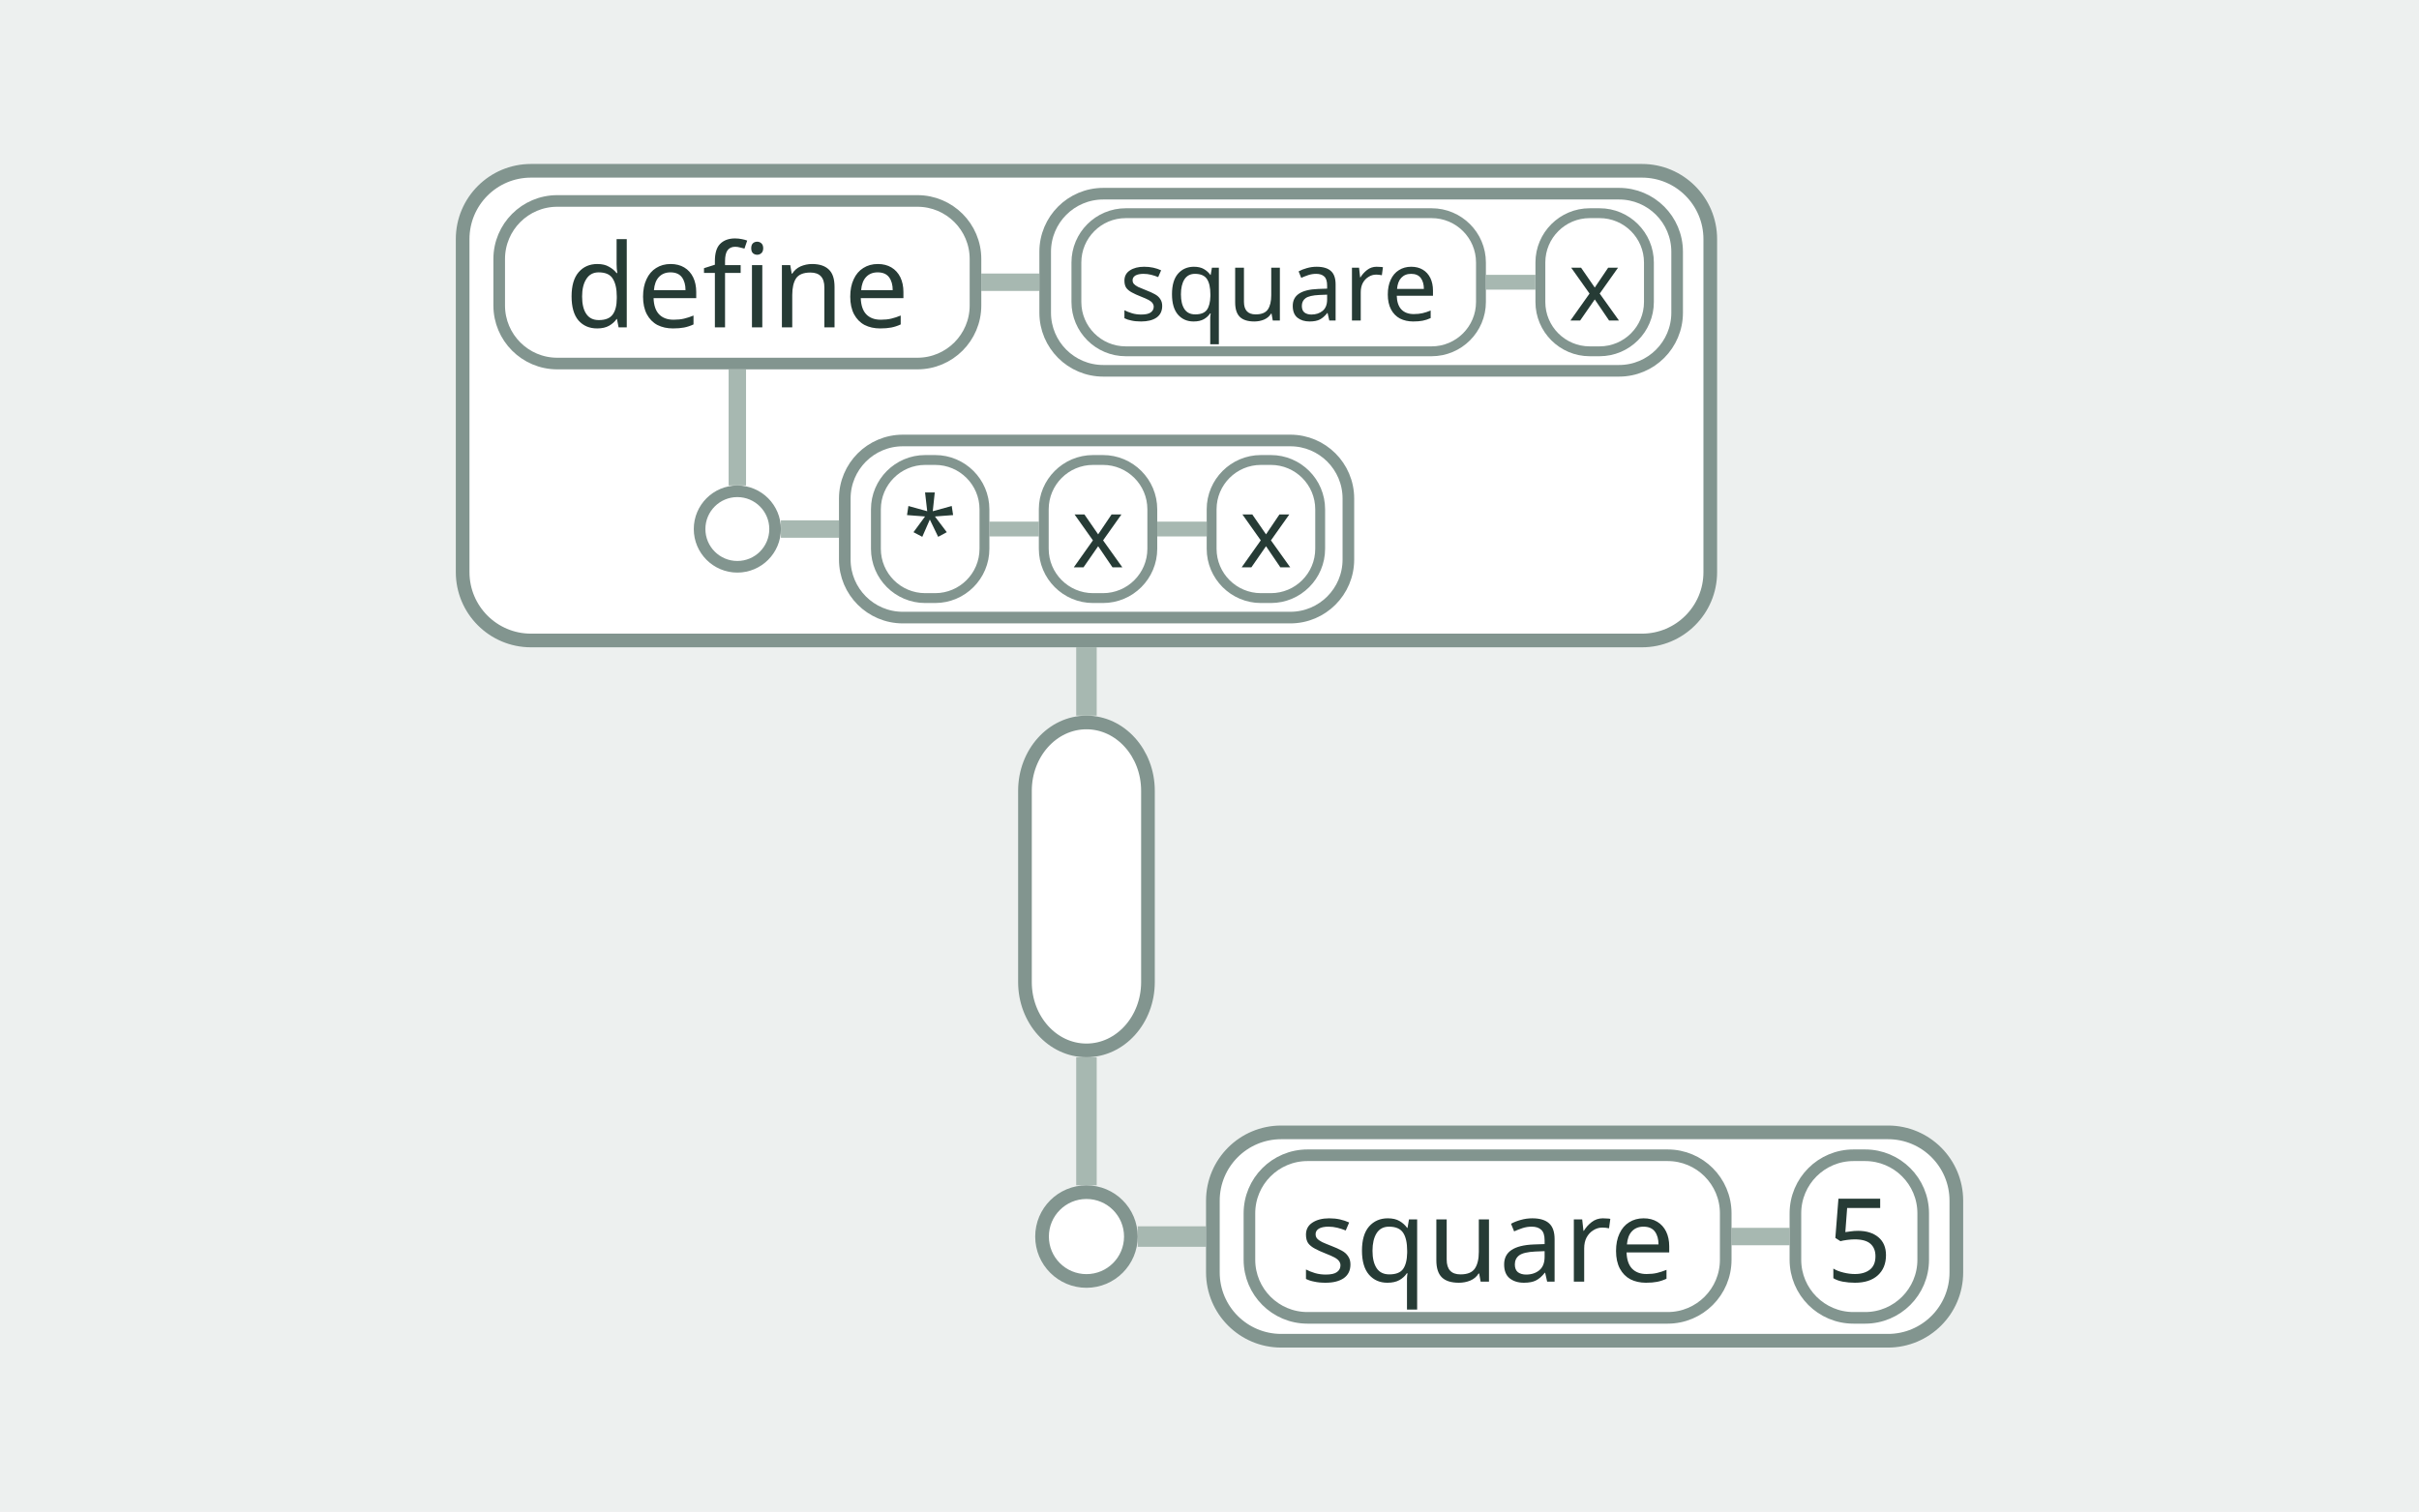
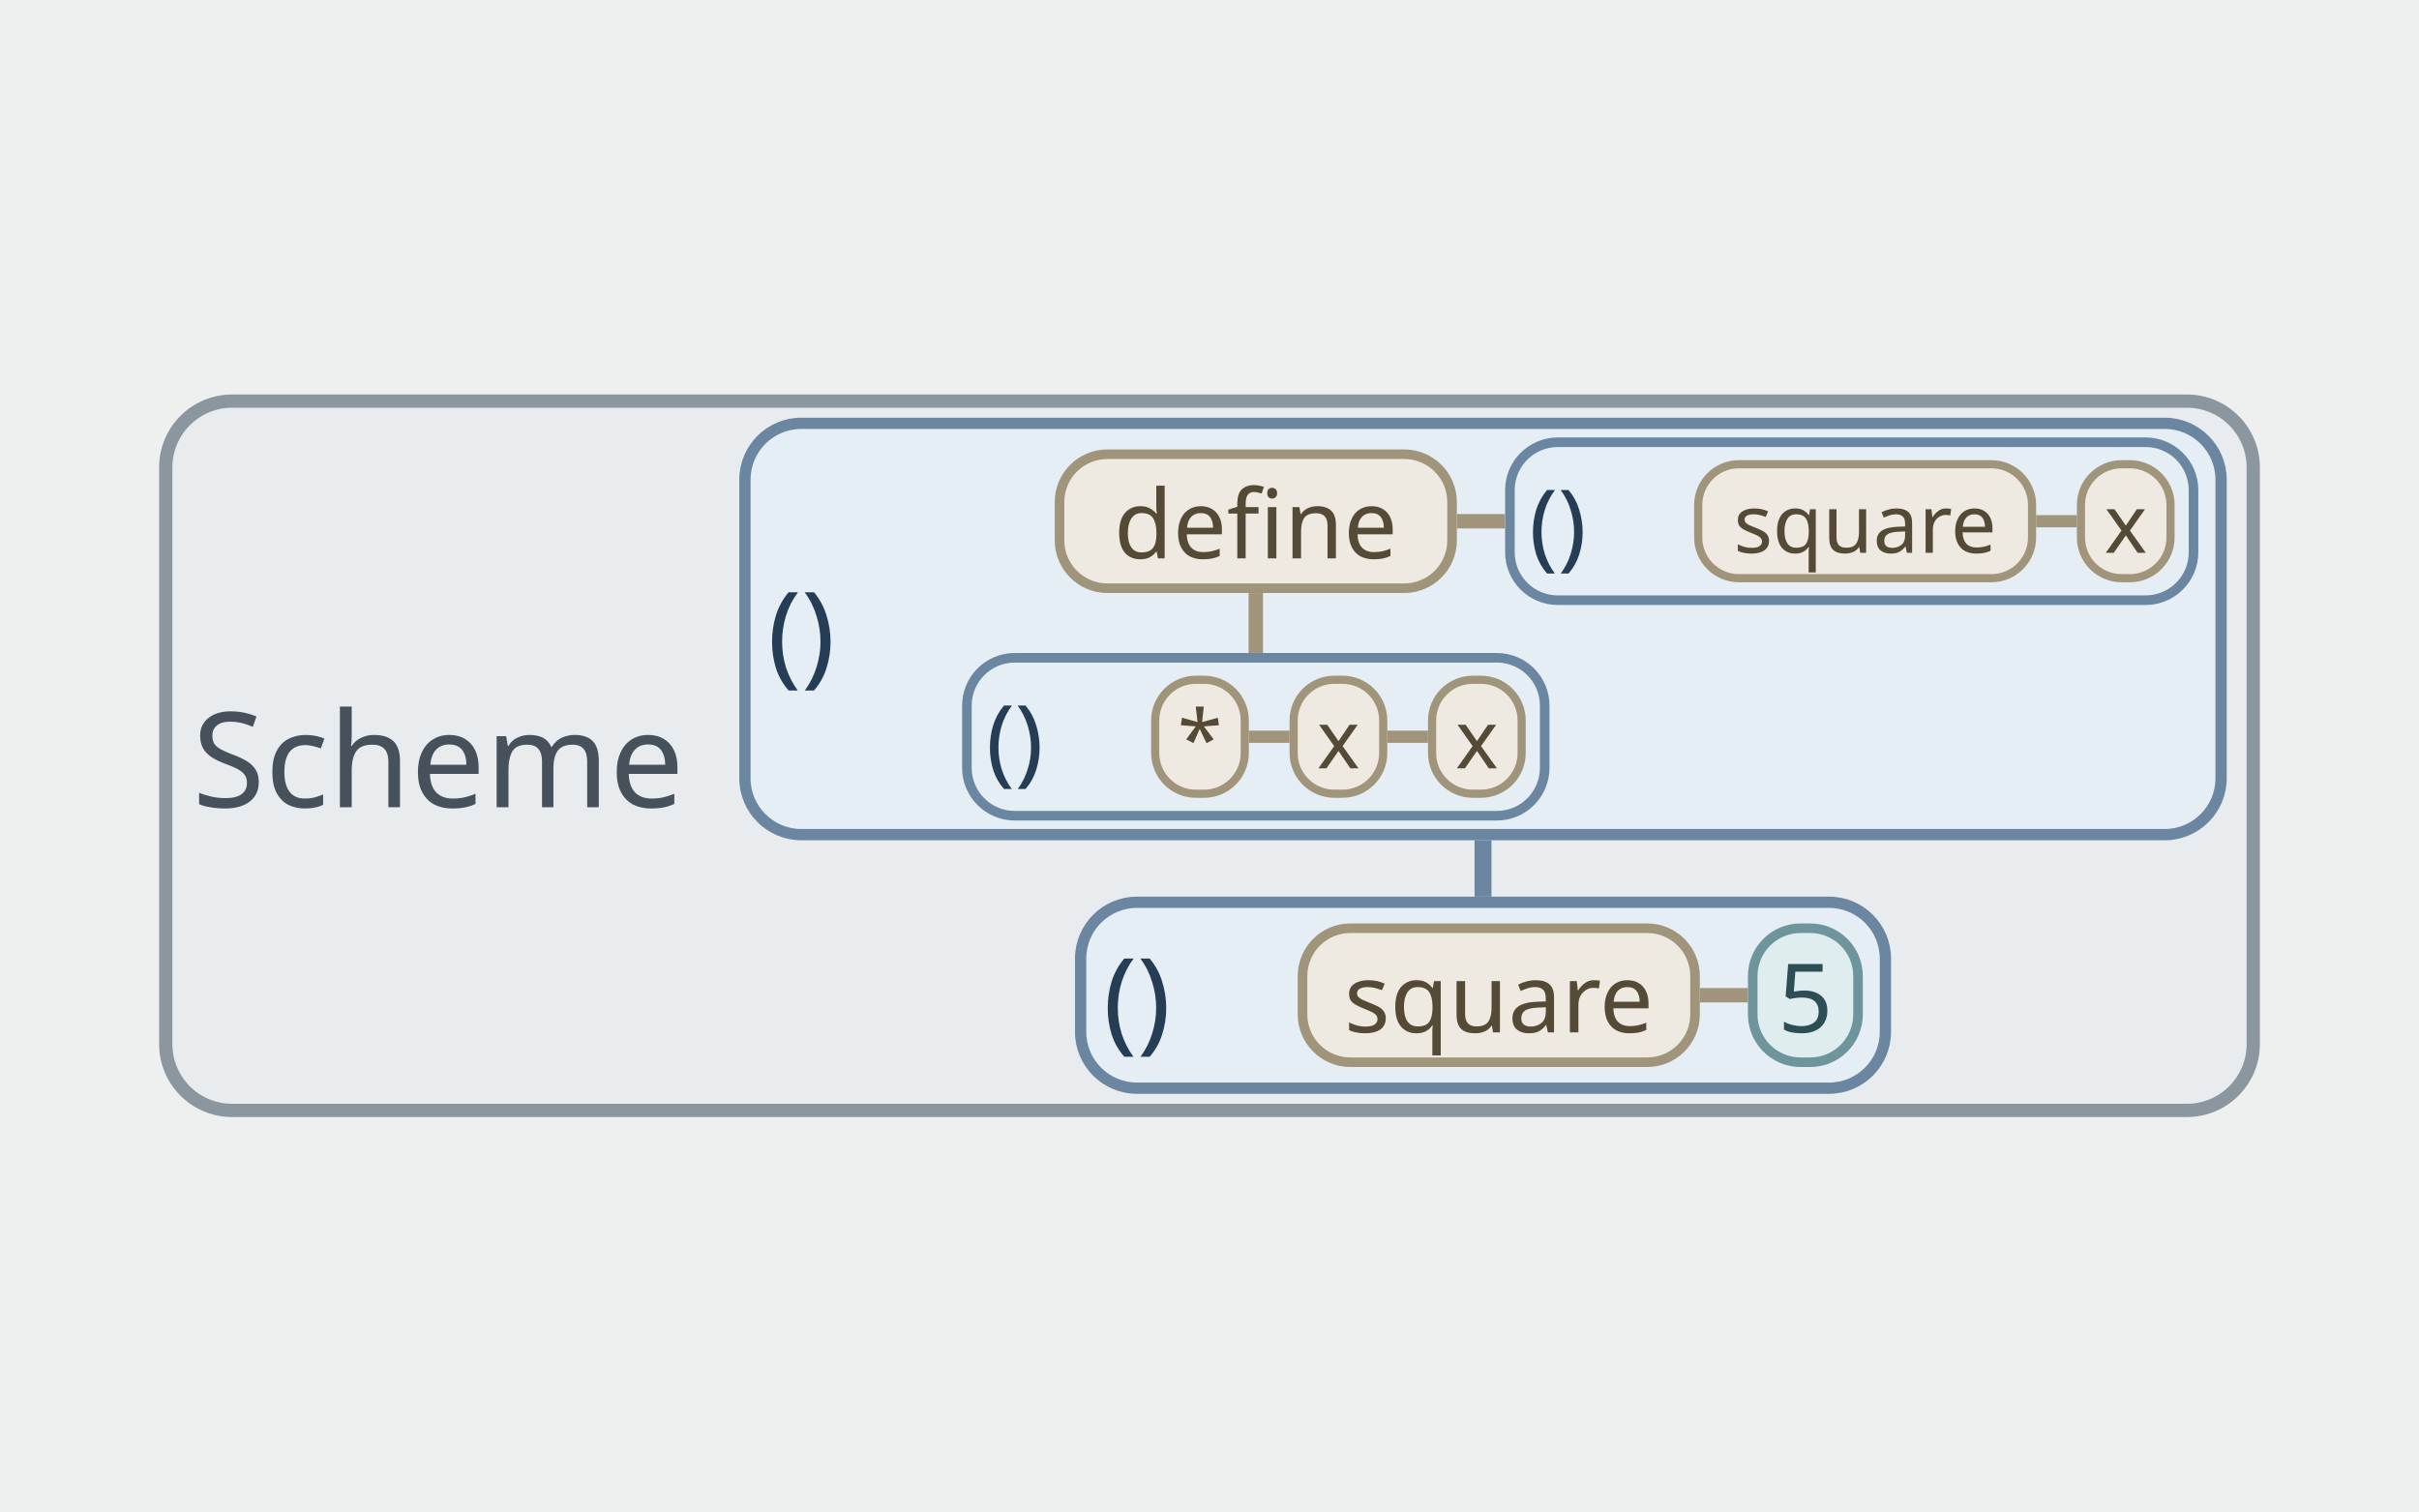
- <svg xmlns="http://www.w3.org/2000/svg" width="480" height="300" viewBox="-79.497 -29.688 177 110.625" preserveAspectRatio="xMidYMid meet" role="img">
-   <rect x="-79.497" y="-29.688" width="177" height="110.625" fill="#edf0ef" fill-opacity="1" />
-   <rect x="-0.75" y="17.688" width="1.5" height="5" fill="#a7b8b1" fill-opacity="1" />
+ <svg xmlns="http://www.w3.org/2000/svg" width="480" height="300" viewBox="-91.21 -57.006 182.419 114.012" preserveAspectRatio="xMidYMid meet" role="img">
+   <rect x="-91.21" y="-57.006" width="182.419" height="114.012" fill="#edf0ef" fill-opacity="1" />
  <g transform="translate(0 0) scale(1)">
-     <rect x="-45.645" y="-17.188" width="91.29" height="34.375" rx="5" fill="#ffffff" fill-opacity="1" stroke="#82958f" stroke-opacity="1" stroke-width="1" />
+     <rect x="-78.71" y="-26.75" width="157.419" height="53.5" rx="5" fill="#e9ecef" fill-opacity="1" stroke="#8c969f" stroke-opacity="1" stroke-width="1" />
+     <text x="-76.71" y="0" text-anchor="start" dominant-baseline="central" fill="#46515b" fill-opacity="1" font-family="sans-serif" font-size="10" textLength="36" lengthAdjust="spacingAndGlyphs" xml:space="preserve">Scheme</text>
  </g>
-   <rect x="-26.183" y="-2.656" width="1.275" height="8.5" fill="#a7b8b1" fill-opacity="1" />
-   <rect x="-7.695" y="-9.669" width="4.25" height="1.275" fill="#a7b8b1" fill-opacity="1" />
-   <g transform="translate(-25.545 -9.031) scale(0.85)">
-     <rect x="-20.5" y="-7" width="41" height="14" rx="5" fill="#ffffff" fill-opacity="1" stroke="#82958f" stroke-opacity="1" stroke-width="1" />
-     <text x="0" y="0" text-anchor="middle" dominant-baseline="central" fill="#263b35" fill-opacity="1" font-family="sans-serif" font-size="10" textLength="36" lengthAdjust="spacingAndGlyphs" xml:space="preserve">define</text>
+   <rect x="19.987" y="6.375" width="1.275" height="4.25" fill="#6b86a0" fill-opacity="1" />
+   <g transform="translate(20.625 -9.563) scale(0.85)">
+     <rect x="-65.482" y="-18.25" width="130.964" height="36.5" rx="5" fill="#e5edf5" fill-opacity="1" stroke="#6b86a0" stroke-opacity="1" stroke-width="1" />
+     <text x="-63.482" y="0" text-anchor="start" dominant-baseline="central" fill="#253d55" fill-opacity="1" font-family="sans-serif" font-size="10" textLength="12" lengthAdjust="spacingAndGlyphs" xml:space="preserve">()</text>
  </g>
-   <rect x="-22.358" y="8.394" width="4.25" height="1.275" fill="#a7b8b1" fill-opacity="1" />
-   <g transform="translate(-25.545 9.031) scale(0.85)">
-     <rect x="-3.25" y="-3.25" width="6.5" height="6.5" rx="7.5" fill="#ffffff" fill-opacity="1" stroke="#82958f" stroke-opacity="1" stroke-width="1" />
+   <rect x="2.949" y="-12.272" width="1.084" height="4.516" fill="#a0957b" fill-opacity="1" />
+   <rect x="18.663" y="-18.232" width="3.613" height="1.084" fill="#a0957b" fill-opacity="1" />
+   <g transform="translate(3.491 -17.691) scale(0.722)">
+     <rect x="-20.5" y="-7" width="41" height="14" rx="5" fill="#eeeae1" fill-opacity="1" stroke="#a0957b" stroke-opacity="1" stroke-width="1" />
+     <text x="0" y="0" text-anchor="middle" dominant-baseline="central" fill="#544a35" fill-opacity="1" font-family="sans-serif" font-size="10" textLength="36" lengthAdjust="spacingAndGlyphs" xml:space="preserve">define</text>
  </g>
-   <g transform="translate(0.741 9.031) scale(0.85)">
-     <rect x="-21.675" y="-7.625" width="43.35" height="15.25" rx="5" fill="#ffffff" fill-opacity="1" stroke="#82958f" stroke-opacity="1" stroke-width="1" />
+   <g transform="translate(3.491 -1.434) scale(0.722)">
+     <rect x="-30.175" y="-8.25" width="60.35" height="16.5" rx="5" fill="#e5edf5" fill-opacity="1" stroke="#6b86a0" stroke-opacity="1" stroke-width="1" />
+     <text x="-28.175" y="0" text-anchor="start" dominant-baseline="central" fill="#253d55" fill-opacity="1" font-family="sans-serif" font-size="10" textLength="12" lengthAdjust="spacingAndGlyphs" xml:space="preserve">()</text>
  </g>
-   <rect x="-7.1" y="8.489" width="3.612" height="1.084" fill="#a7b8b1" fill-opacity="1" />
-   <g transform="translate(-11.435 9.031) scale(0.722)">
-     <rect x="-5.5" y="-7" width="11" height="14" rx="5" fill="#ffffff" fill-opacity="1" stroke="#82958f" stroke-opacity="1" stroke-width="1" />
-     <text x="0" y="0" text-anchor="middle" dominant-baseline="central" fill="#263b35" fill-opacity="1" font-family="sans-serif" font-size="10" textLength="6" lengthAdjust="spacingAndGlyphs" xml:space="preserve">*</text>
+   <rect x="2.967" y="-1.895" width="3.071" height="0.921" fill="#a0957b" fill-opacity="1" />
+   <g transform="translate(-0.718 -1.434) scale(0.614)">
+     <rect x="-5.5" y="-7" width="11" height="14" rx="5" fill="#eeeae1" fill-opacity="1" stroke="#a0957b" stroke-opacity="1" stroke-width="1" />
+     <text x="0" y="0" text-anchor="middle" dominant-baseline="central" fill="#544a35" fill-opacity="1" font-family="sans-serif" font-size="10" textLength="6" lengthAdjust="spacingAndGlyphs" xml:space="preserve">*</text>
  </g>
-   <rect x="5.182" y="8.489" width="3.612" height="1.084" fill="#a7b8b1" fill-opacity="1" />
-   <g transform="translate(0.847 9.031) scale(0.722)">
-     <rect x="-5.5" y="-7" width="11" height="14" rx="5" fill="#ffffff" fill-opacity="1" stroke="#82958f" stroke-opacity="1" stroke-width="1" />
-     <text x="0" y="0" text-anchor="middle" dominant-baseline="central" fill="#263b35" fill-opacity="1" font-family="sans-serif" font-size="10" textLength="6" lengthAdjust="spacingAndGlyphs" xml:space="preserve">x</text>
+   <rect x="13.407" y="-1.895" width="3.071" height="0.921" fill="#a0957b" fill-opacity="1" />
+   <g transform="translate(9.722 -1.434) scale(0.614)">
+     <rect x="-5.5" y="-7" width="11" height="14" rx="5" fill="#eeeae1" fill-opacity="1" stroke="#a0957b" stroke-opacity="1" stroke-width="1" />
+     <text x="0" y="0" text-anchor="middle" dominant-baseline="central" fill="#544a35" fill-opacity="1" font-family="sans-serif" font-size="10" textLength="6" lengthAdjust="spacingAndGlyphs" xml:space="preserve">x</text>
  </g>
-   <g transform="translate(13.13 9.031) scale(0.722)">
-     <rect x="-5.5" y="-7" width="11" height="14" rx="5" fill="#ffffff" fill-opacity="1" stroke="#82958f" stroke-opacity="1" stroke-width="1" />
-     <text x="0" y="0" text-anchor="middle" dominant-baseline="central" fill="#263b35" fill-opacity="1" font-family="sans-serif" font-size="10" textLength="6" lengthAdjust="spacingAndGlyphs" xml:space="preserve">x</text>
+   <g transform="translate(20.162 -1.434) scale(0.614)">
+     <rect x="-5.5" y="-7" width="11" height="14" rx="5" fill="#eeeae1" fill-opacity="1" stroke="#a0957b" stroke-opacity="1" stroke-width="1" />
+     <text x="0" y="0" text-anchor="middle" dominant-baseline="central" fill="#544a35" fill-opacity="1" font-family="sans-serif" font-size="10" textLength="6" lengthAdjust="spacingAndGlyphs" xml:space="preserve">x</text>
  </g>
-   <g transform="translate(20.1 -9.031) scale(0.85)">
-     <rect x="-27.2" y="-7.625" width="54.4" height="15.25" rx="5" fill="#ffffff" fill-opacity="1" stroke="#82958f" stroke-opacity="1" stroke-width="1" />
+   <g transform="translate(48.43 -17.691) scale(0.722)">
+     <rect x="-35.7" y="-8.25" width="71.4" height="16.5" rx="5" fill="#e5edf5" fill-opacity="1" stroke="#6b86a0" stroke-opacity="1" stroke-width="1" />
+     <text x="-33.7" y="0" text-anchor="start" dominant-baseline="central" fill="#253d55" fill-opacity="1" font-family="sans-serif" font-size="10" textLength="12" lengthAdjust="spacingAndGlyphs" xml:space="preserve">()</text>
  </g>
-   <rect x="29.237" y="-9.573" width="3.612" height="1.084" fill="#a7b8b1" fill-opacity="1" />
-   <g transform="translate(14.065 -9.031) scale(0.722)">
-     <rect x="-20.5" y="-7" width="41" height="14" rx="5" fill="#ffffff" fill-opacity="1" stroke="#82958f" stroke-opacity="1" stroke-width="1" />
-     <text x="0" y="0" text-anchor="middle" dominant-baseline="central" fill="#263b35" fill-opacity="1" font-family="sans-serif" font-size="10" textLength="36" lengthAdjust="spacingAndGlyphs" xml:space="preserve">square</text>
+   <rect x="62.338" y="-18.151" width="3.071" height="0.921" fill="#a0957b" fill-opacity="1" />
+   <g transform="translate(49.442 -17.691) scale(0.614)">
+     <rect x="-20.5" y="-7" width="41" height="14" rx="5" fill="#eeeae1" fill-opacity="1" stroke="#a0957b" stroke-opacity="1" stroke-width="1" />
+     <text x="0" y="0" text-anchor="middle" dominant-baseline="central" fill="#544a35" fill-opacity="1" font-family="sans-serif" font-size="10" textLength="36" lengthAdjust="spacingAndGlyphs" xml:space="preserve">square</text>
  </g>
-   <g transform="translate(37.185 -9.031) scale(0.722)">
-     <rect x="-5.5" y="-7" width="11" height="14" rx="5" fill="#ffffff" fill-opacity="1" stroke="#82958f" stroke-opacity="1" stroke-width="1" />
-     <text x="0" y="0" text-anchor="middle" dominant-baseline="central" fill="#263b35" fill-opacity="1" font-family="sans-serif" font-size="10" textLength="6" lengthAdjust="spacingAndGlyphs" xml:space="preserve">x</text>
+   <g transform="translate(69.094 -17.691) scale(0.614)">
+     <rect x="-5.5" y="-7" width="11" height="14" rx="5" fill="#eeeae1" fill-opacity="1" stroke="#a0957b" stroke-opacity="1" stroke-width="1" />
+     <text x="0" y="0" text-anchor="middle" dominant-baseline="central" fill="#544a35" fill-opacity="1" font-family="sans-serif" font-size="10" textLength="6" lengthAdjust="spacingAndGlyphs" xml:space="preserve">x</text>
  </g>
-   <rect x="-0.75" y="47.688" width="1.5" height="9.375" fill="#a7b8b1" fill-opacity="1" />
-   <g transform="translate(0 35.188) scale(1)">
-     <rect x="-4.5" y="-12" width="9" height="24" rx="5" fill="#ffffff" fill-opacity="1" stroke="#82958f" stroke-opacity="1" stroke-width="1" />
+   <g transform="translate(20.625 18.063) scale(0.85)">
+     <rect x="-35.7" y="-8.25" width="71.4" height="16.5" rx="5" fill="#e5edf5" fill-opacity="1" stroke="#6b86a0" stroke-opacity="1" stroke-width="1" />
+     <text x="-33.7" y="0" text-anchor="start" dominant-baseline="central" fill="#253d55" fill-opacity="1" font-family="sans-serif" font-size="10" textLength="12" lengthAdjust="spacingAndGlyphs" xml:space="preserve">()</text>
  </g>
-   <rect x="3.75" y="60.063" width="5" height="1.5" fill="#a7b8b1" fill-opacity="1" />
-   <g transform="translate(0 60.813) scale(1)">
-     <rect x="-3.25" y="-3.25" width="6.5" height="6.5" rx="7.5" fill="#ffffff" fill-opacity="1" stroke="#82958f" stroke-opacity="1" stroke-width="1" />
+   <rect x="36.987" y="17.521" width="3.612" height="1.084" fill="#a0957b" fill-opacity="1" />
+   <g transform="translate(21.815 18.063) scale(0.722)">
+     <rect x="-20.5" y="-7" width="41" height="14" rx="5" fill="#eeeae1" fill-opacity="1" stroke="#a0957b" stroke-opacity="1" stroke-width="1" />
+     <text x="0" y="0" text-anchor="middle" dominant-baseline="central" fill="#544a35" fill-opacity="1" font-family="sans-serif" font-size="10" textLength="36" lengthAdjust="spacingAndGlyphs" xml:space="preserve">square</text>
  </g>
-   <g transform="translate(36.45 60.813) scale(1)">
-     <rect x="-27.2" y="-7.625" width="54.4" height="15.25" rx="5" fill="#ffffff" fill-opacity="1" stroke="#82958f" stroke-opacity="1" stroke-width="1" />
-   </g>
-   <rect x="47.2" y="60.175" width="4.25" height="1.275" fill="#a7b8b1" fill-opacity="1" />
-   <g transform="translate(29.35 60.813) scale(0.85)">
-     <rect x="-20.5" y="-7" width="41" height="14" rx="5" fill="#ffffff" fill-opacity="1" stroke="#82958f" stroke-opacity="1" stroke-width="1" />
-     <text x="0" y="0" text-anchor="middle" dominant-baseline="central" fill="#263b35" fill-opacity="1" font-family="sans-serif" font-size="10" textLength="36" lengthAdjust="spacingAndGlyphs" xml:space="preserve">square</text>
-   </g>
-   <g transform="translate(56.55 60.813) scale(0.85)">
-     <rect x="-5.5" y="-7" width="11" height="14" rx="5" fill="#ffffff" fill-opacity="1" stroke="#82958f" stroke-opacity="1" stroke-width="1" />
-     <text x="0" y="0" text-anchor="middle" dominant-baseline="central" fill="#263b35" fill-opacity="1" font-family="sans-serif" font-size="10" textLength="6" lengthAdjust="spacingAndGlyphs" xml:space="preserve">5</text>
+   <g transform="translate(44.935 18.063) scale(0.722)">
+     <rect x="-5.5" y="-7" width="11" height="14" rx="5" fill="#e0edef" fill-opacity="1" stroke="#6e959b" stroke-opacity="1" stroke-width="1" />
+     <text x="0" y="0" text-anchor="middle" dominant-baseline="central" fill="#2d4e55" fill-opacity="1" font-family="sans-serif" font-size="10" textLength="6" lengthAdjust="spacingAndGlyphs" xml:space="preserve">5</text>
  </g>
</svg>
